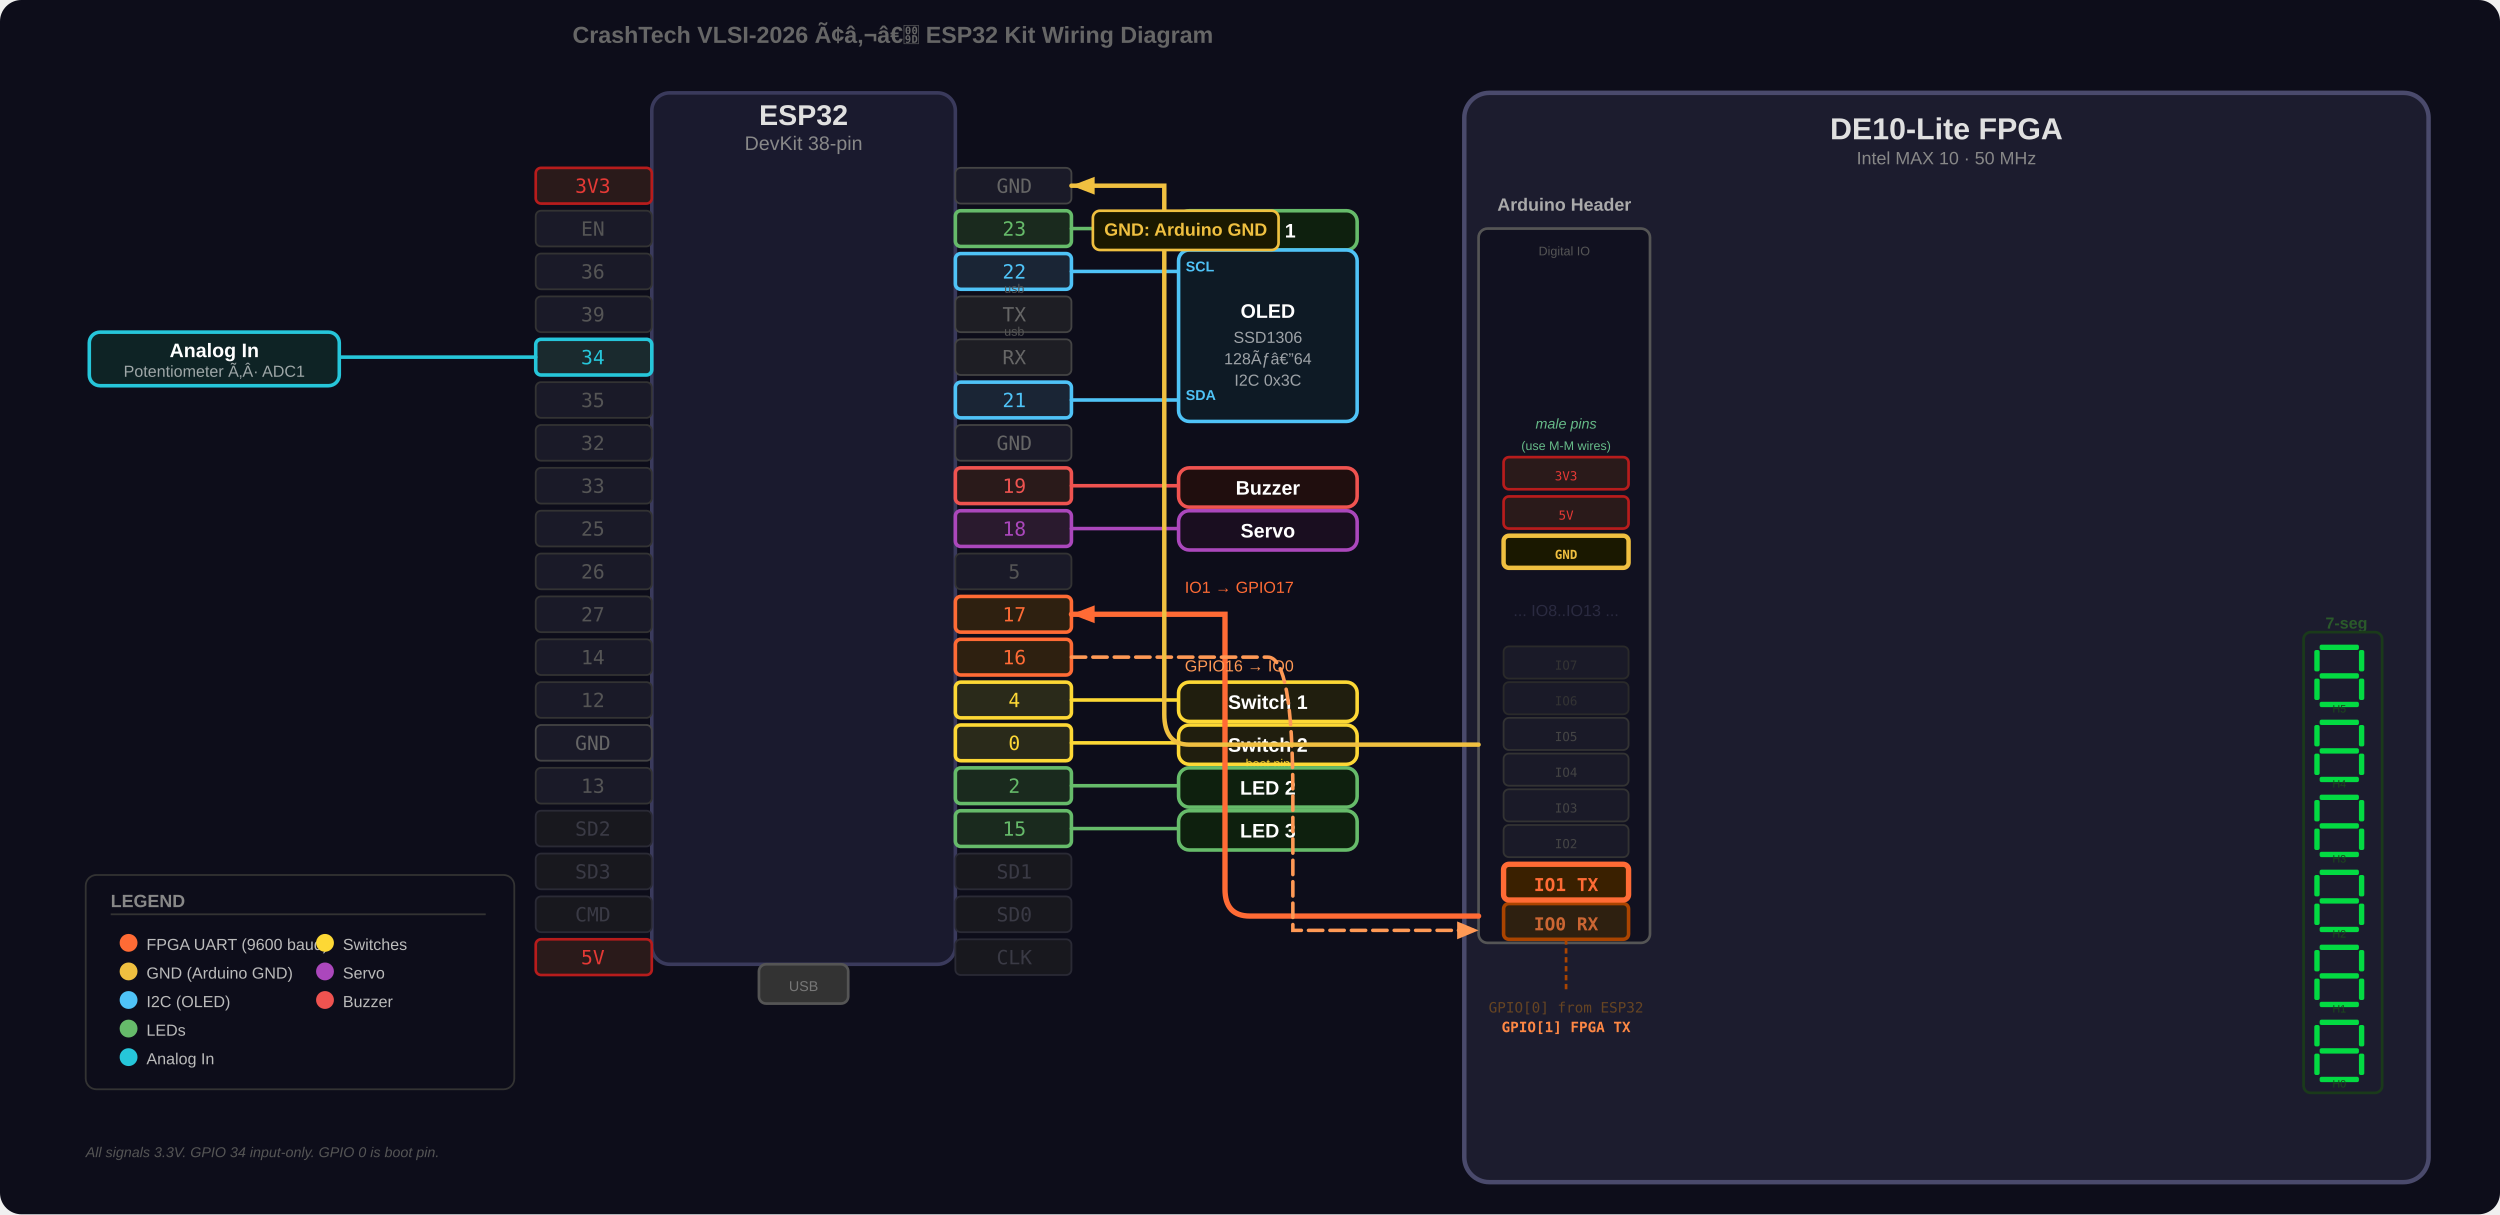
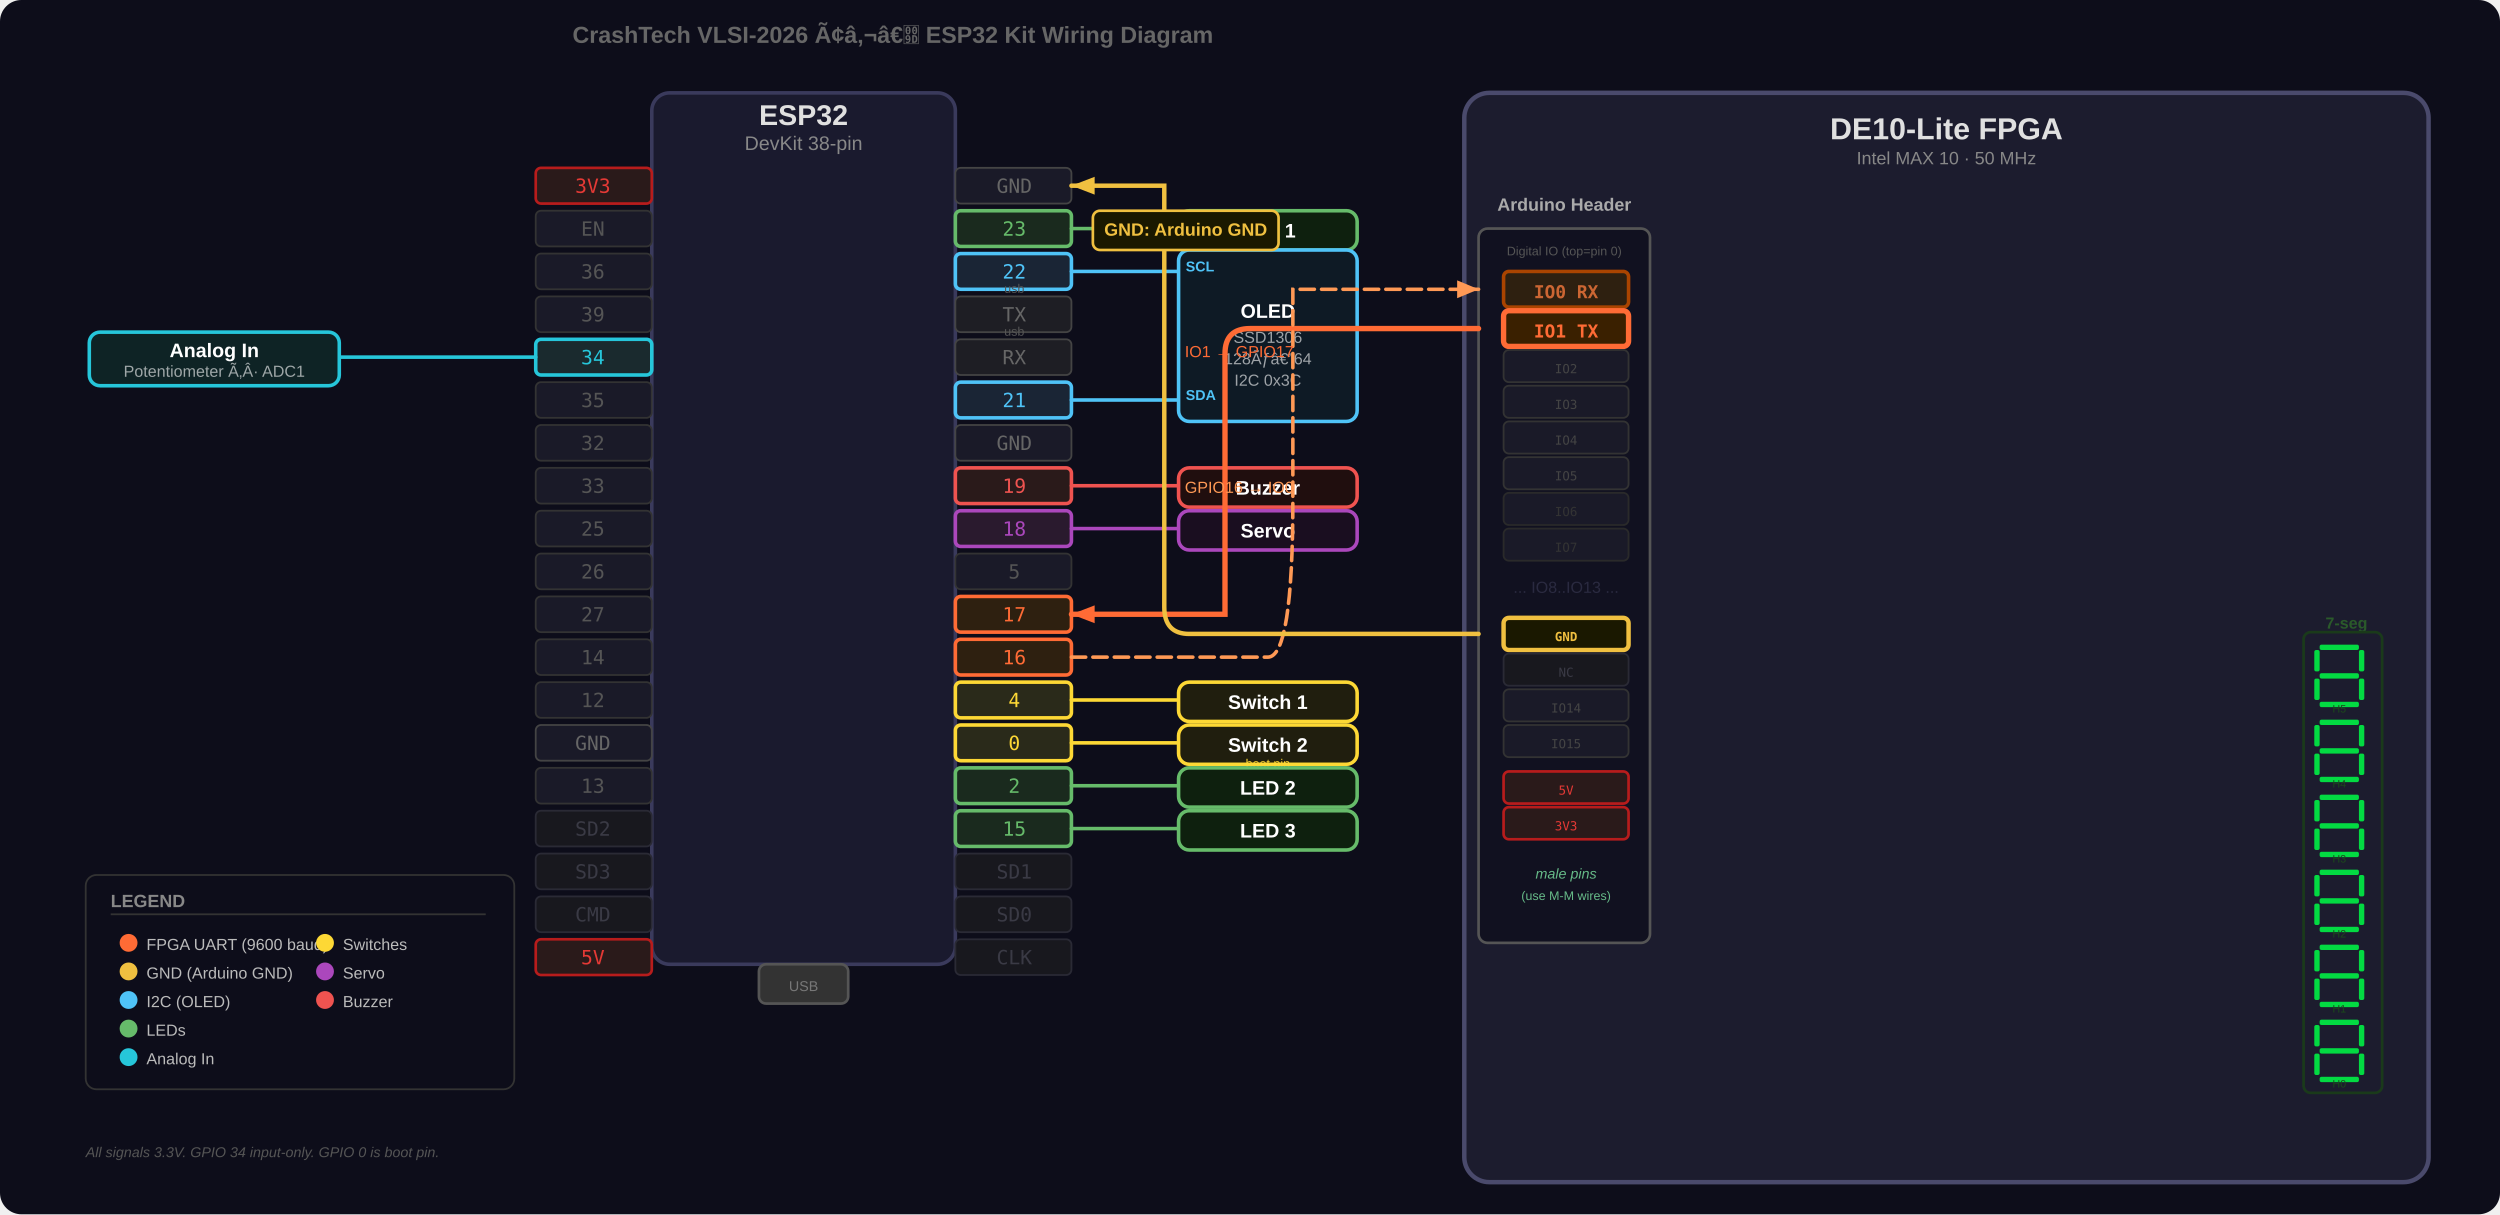
<svg xmlns="http://www.w3.org/2000/svg" viewBox="0 0 1400 680" width="1400" height="680" font-family="'Segoe UI', Arial, sans-serif">
  <defs>
    <style>
      .pu { fill: #1a1a28; stroke: #333; stroke-width: 1; rx: 3; }
      .pt { font-size: 11px; font-family: 'Fira Code','Cascadia Code', monospace; text-anchor: middle; }
      .pw { fill: none; stroke-width: 2; stroke-linecap: round; }
      .pb { rx: 6; stroke-width: 2; }
      .pl { fill: #fff; font-size: 11px; font-weight: 600; text-anchor: middle; }
      .ps { fill: rgba(255,255,255,0.6); font-size: 9px; text-anchor: middle; }
    </style>
  </defs>
  <rect width="1400" height="680" fill="#0d0d1a" rx="12" />
  <text fill="#666" font-size="13" font-weight="600" x="500" y="24" text-anchor="middle">CrashTech VLSI-2026 Ã¢â‚¬â€ ESP32 Kit Wiring Diagram</text>
  <rect x="365" y="52" width="170" height="488" fill="#1a1a2e" stroke="#3a3a5c" stroke-width="2" rx="10" />
  <text fill="#e0e0e0" font-size="16" font-weight="700" text-anchor="middle" x="450" y="70">ESP32</text>
  <text fill="#888" font-size="11" text-anchor="middle" x="450" y="84">DevKit 38-pin</text>
  <rect x="425" y="540" width="50" height="22" fill="#333" stroke="#555" stroke-width="1.5" rx="4" />
  <text fill="#777" font-size="8" text-anchor="middle" x="450" y="555">USB</text>
  <rect x="300" y="94" width="65" height="20" fill="#2a1a1a" stroke="#b71c1c" stroke-width="1.5" rx="3" />
  <text class="pt" x="332" y="108" fill="#e53935">3V3</text>
  <rect class="pu" x="300" y="118" width="65" height="20" />
  <text class="pt" x="332" y="132" fill="#555">EN</text>
  <rect class="pu" x="300" y="142" width="65" height="20" />
  <text class="pt" x="332" y="156" fill="#555">36</text>
  <rect class="pu" x="300" y="166" width="65" height="20" />
  <text class="pt" x="332" y="180" fill="#555">39</text>
  <rect x="300" y="190" width="65" height="20" fill="#1a2a2e" stroke="#26c6da" stroke-width="2" rx="3" />
  <text class="pt" x="332" y="204" fill="#26c6da">34</text>
  <rect class="pu" x="300" y="214" width="65" height="20" />
  <text class="pt" x="332" y="228" fill="#555">35</text>
  <rect class="pu" x="300" y="238" width="65" height="20" />
  <text class="pt" x="332" y="252" fill="#555">32</text>
  <rect class="pu" x="300" y="262" width="65" height="20" />
  <text class="pt" x="332" y="276" fill="#555">33</text>
  <rect class="pu" x="300" y="286" width="65" height="20" />
  <text class="pt" x="332" y="300" fill="#555">25</text>
  <rect class="pu" x="300" y="310" width="65" height="20" />
  <text class="pt" x="332" y="324" fill="#555">26</text>
  <rect class="pu" x="300" y="334" width="65" height="20" />
  <text class="pt" x="332" y="348" fill="#555">27</text>
  <rect class="pu" x="300" y="358" width="65" height="20" />
  <text class="pt" x="332" y="372" fill="#555">14</text>
  <rect class="pu" x="300" y="382" width="65" height="20" />
  <text class="pt" x="332" y="396" fill="#555">12</text>
  <rect x="300" y="406" width="65" height="20" fill="#1a1a28" stroke="#444" stroke-width="1" rx="3" />
  <text class="pt" x="332" y="420" fill="#666">GND</text>
  <rect class="pu" x="300" y="430" width="65" height="20" />
  <text class="pt" x="332" y="444" fill="#555">13</text>
  <rect x="300" y="454" width="65" height="20" fill="#18181e" stroke="#2a2a35" stroke-width="1" rx="3" />
  <text class="pt" x="332" y="468" fill="#3a3a45">SD2</text>
  <rect x="300" y="478" width="65" height="20" fill="#18181e" stroke="#2a2a35" stroke-width="1" rx="3" />
  <text class="pt" x="332" y="492" fill="#3a3a45">SD3</text>
  <rect x="300" y="502" width="65" height="20" fill="#18181e" stroke="#2a2a35" stroke-width="1" rx="3" />
  <text class="pt" x="332" y="516" fill="#3a3a45">CMD</text>
  <rect x="300" y="526" width="65" height="20" fill="#2a1a1a" stroke="#b71c1c" stroke-width="1.5" rx="3" />
  <text class="pt" x="332" y="540" fill="#e53935">5V</text>
  <rect x="535" y="94" width="65" height="20" fill="#1a1a28" stroke="#444" stroke-width="1" rx="3" />
  <text class="pt" x="568" y="108" fill="#666">GND</text>
  <rect x="535" y="118" width="65" height="20" fill="#1a2a1e" stroke="#66bb6a" stroke-width="2" rx="3" />
  <text class="pt" x="568" y="132" fill="#66bb6a">23</text>
  <rect x="535" y="142" width="65" height="20" fill="#1a2535" stroke="#4fc3f7" stroke-width="2" rx="3" />
  <text class="pt" x="568" y="156" fill="#4fc3f7">22</text>
  <rect x="535" y="166" width="65" height="20" fill="#1e1e24" stroke="#444" stroke-width="1" rx="3" />
  <text class="pt" x="568" y="180" fill="#666">TX</text>
  <text font-size="7" fill="#555" x="568" y="164" text-anchor="middle">usb</text>
  <rect x="535" y="190" width="65" height="20" fill="#1e1e24" stroke="#444" stroke-width="1" rx="3" />
  <text class="pt" x="568" y="204" fill="#666">RX</text>
  <text font-size="7" fill="#555" x="568" y="188" text-anchor="middle">usb</text>
  <rect x="535" y="214" width="65" height="20" fill="#1a2535" stroke="#4fc3f7" stroke-width="2" rx="3" />
  <text class="pt" x="568" y="228" fill="#4fc3f7">21</text>
  <rect x="535" y="238" width="65" height="20" fill="#1a1a28" stroke="#444" stroke-width="1" rx="3" />
  <text class="pt" x="568" y="252" fill="#666">GND</text>
  <rect x="535" y="262" width="65" height="20" fill="#2a1a1a" stroke="#ef5350" stroke-width="2" rx="3" />
  <text class="pt" x="568" y="276" fill="#ef5350">19</text>
  <rect x="535" y="286" width="65" height="20" fill="#2a1a2e" stroke="#ab47bc" stroke-width="2" rx="3" />
  <text class="pt" x="568" y="300" fill="#ab47bc">18</text>
  <rect class="pu" x="535" y="310" width="65" height="20" />
  <text class="pt" x="568" y="324" fill="#555">5</text>
  <rect x="535" y="334" width="65" height="20" fill="#2e2010" stroke="#ff6b35" stroke-width="2" rx="3" />
  <text class="pt" x="568" y="348" fill="#ff6b35">17</text>
  <rect x="535" y="358" width="65" height="20" fill="#2e2010" stroke="#ff6b35" stroke-width="2" rx="3" />
  <text class="pt" x="568" y="372" fill="#ff6b35">16</text>
  <rect x="535" y="382" width="65" height="20" fill="#2a2a1a" stroke="#fdd835" stroke-width="2" rx="3" />
  <text class="pt" x="568" y="396" fill="#fdd835">4</text>
  <rect x="535" y="406" width="65" height="20" fill="#2a2a1a" stroke="#fdd835" stroke-width="2" rx="3" />
  <text class="pt" x="568" y="420" fill="#fdd835">0</text>
  <rect x="535" y="430" width="65" height="20" fill="#1a2a1e" stroke="#66bb6a" stroke-width="2" rx="3" />
  <text class="pt" x="568" y="444" fill="#66bb6a">2</text>
  <rect x="535" y="454" width="65" height="20" fill="#1a2a1e" stroke="#66bb6a" stroke-width="2" rx="3" />
  <text class="pt" x="568" y="468" fill="#66bb6a">15</text>
  <rect x="535" y="478" width="65" height="20" fill="#18181e" stroke="#2a2a35" stroke-width="1" rx="3" />
  <text class="pt" x="568" y="492" fill="#3a3a45">SD1</text>
  <rect x="535" y="502" width="65" height="20" fill="#18181e" stroke="#2a2a35" stroke-width="1" rx="3" />
  <text class="pt" x="568" y="516" fill="#3a3a45">SD0</text>
  <rect x="535" y="526" width="65" height="20" fill="#18181e" stroke="#2a2a35" stroke-width="1" rx="3" />
  <text class="pt" x="568" y="540" fill="#3a3a45">CLK</text>
  <line class="pw" x1="300" y1="200" x2="190" y2="200" stroke="#26c6da" />
  <rect class="pb" x="50" y="186" width="140" height="30" fill="#0e2325" stroke="#26c6da" />
  <text class="pl" x="120" y="200" fill="#26c6da">Analog In</text>
  <text class="ps" x="120" y="211">Potentiometer Ã‚Â· ADC1</text>
  <line class="pw" x1="600" y1="128" x2="660" y2="128" stroke="#66bb6a" />
  <rect class="pb" x="660" y="118" width="100" height="22" fill="#0e200e" stroke="#66bb6a" />
  <text class="pl" x="710" y="133" fill="#66bb6a">LED 1</text>
  <line class="pw" x1="600" y1="152" x2="660" y2="152" stroke="#4fc3f7" />
  <line class="pw" x1="600" y1="224" x2="660" y2="224" stroke="#4fc3f7" />
  <rect class="pb" x="660" y="140" width="100" height="96" fill="#0e1a25" stroke="#4fc3f7" />
  <text fill="#4fc3f7" font-size="8" font-weight="600" x="664" y="152">SCL</text>
  <text fill="#4fc3f7" font-size="8" font-weight="600" x="664" y="224">SDA</text>
  <text class="pl" x="710" y="178">OLED</text>
  <text class="ps" x="710" y="192">SSD1306</text>
  <text class="ps" x="710" y="204">128Ãƒâ€”64</text>
  <text class="ps" x="710" y="216">I2C 0x3C</text>
  <line class="pw" x1="600" y1="272" x2="660" y2="272" stroke="#ef5350" />
  <rect class="pb" x="660" y="262" width="100" height="22" fill="#200e0e" stroke="#ef5350" />
  <text class="pl" x="710" y="277" fill="#ef5350">Buzzer</text>
  <line class="pw" x1="600" y1="296" x2="660" y2="296" stroke="#ab47bc" />
  <rect class="pb" x="660" y="286" width="100" height="22" fill="#1a0e20" stroke="#ab47bc" />
  <text class="pl" x="710" y="301" fill="#ab47bc">Servo</text>
  <line class="pw" x1="600" y1="392" x2="660" y2="392" stroke="#fdd835" />
  <rect class="pb" x="660" y="382" width="100" height="22" fill="#201e0e" stroke="#fdd835" />
  <text class="pl" x="710" y="397" fill="#fdd835">Switch 1</text>
  <line class="pw" x1="600" y1="416" x2="660" y2="416" stroke="#fdd835" />
  <rect class="pb" x="660" y="406" width="100" height="22" fill="#201e0e" stroke="#fdd835" />
  <text class="pl" x="710" y="421" fill="#fdd835">Switch 2</text>
  <text fill="#fdd835" font-size="7" text-anchor="middle" x="710" y="430">boot pin</text>
  <line class="pw" x1="600" y1="440" x2="660" y2="440" stroke="#66bb6a" />
  <rect class="pb" x="660" y="430" width="100" height="22" fill="#0e200e" stroke="#66bb6a" />
  <text class="pl" x="710" y="445" fill="#66bb6a">LED 2</text>
  <line class="pw" x1="600" y1="464" x2="660" y2="464" stroke="#66bb6a" />
  <rect class="pb" x="660" y="454" width="100" height="22" fill="#0e200e" stroke="#66bb6a" />
  <text class="pl" x="710" y="469" fill="#66bb6a">LED 3</text>
  <rect x="820" y="52" width="540" height="610" fill="#1c1c2e" stroke="#4a4a6c" stroke-width="2.5" rx="14" />
  <text fill="#e0e0e0" font-size="17" font-weight="700" text-anchor="middle" x="1090" y="78">DE10-Lite FPGA</text>
  <text fill="#888" font-size="10" text-anchor="middle" x="1090" y="92">Intel MAX 10 · 50 MHz</text>
  <rect x="828" y="128" width="96" height="400" fill="#111120" stroke="#555" stroke-width="1.5" rx="5" />
  <text fill="#aaa" font-size="10" font-weight="700" text-anchor="middle" x="876" y="118">Arduino Header</text>
-   <text fill="#555" font-size="7" text-anchor="middle" x="876" y="143">Digital IO</text>
-   <rect x="842" y="506" width="70" height="20" fill="#2e2010" stroke="#aa4400" stroke-width="2" rx="3" />
-   <text font-size="10" font-family="monospace" text-anchor="middle" font-weight="bold" x="877" y="521" fill="#cc6633">IO0  RX</text>
-   <rect x="842" y="484" width="70" height="20" fill="#3a2000" stroke="#ff6b35" stroke-width="3" rx="3" />
-   <text font-size="10" font-family="monospace" text-anchor="middle" font-weight="bold" x="877" y="499" fill="#ff6b35">IO1  TX</text>
-   <line x1="877" y1="526" x2="877" y2="556" stroke="#aa4400" stroke-width="1.5" stroke-dasharray="3,2" />
-   <text font-size="8" font-family="monospace" text-anchor="middle" x="877" y="567" fill="#664422">GPIO[0] from ESP32</text>
-   <text font-size="8" font-family="monospace" text-anchor="middle" font-weight="bold" x="877" y="578" fill="#ff8844">GPIO[1] FPGA TX</text>
-   <rect x="842" y="462" width="70" height="18" fill="#1a1a28" stroke="#333" rx="3" />
-   <text font-size="7" font-family="monospace" text-anchor="middle" x="877" y="475" fill="#444">IO2</text>
-   <rect x="842" y="442" width="70" height="18" fill="#1a1a28" stroke="#333" rx="3" />
-   <text font-size="7" font-family="monospace" text-anchor="middle" x="877" y="455" fill="#444">IO3</text>
-   <rect x="842" y="422" width="70" height="18" fill="#1a1a28" stroke="#333" rx="3" />
-   <text font-size="7" font-family="monospace" text-anchor="middle" x="877" y="435" fill="#444">IO4</text>
-   <rect x="842" y="402" width="70" height="18" fill="#1a1a28" stroke="#333" rx="3" />
-   <text font-size="7" font-family="monospace" text-anchor="middle" x="877" y="415" fill="#444">IO5</text>
-   <rect x="842" y="382" width="70" height="18" fill="#1a1a28" stroke="#2a2a2a" rx="3" />
-   <text font-size="7" font-family="monospace" text-anchor="middle" x="877" y="395" fill="#333">IO6</text>
-   <rect x="842" y="362" width="70" height="18" fill="#1a1a28" stroke="#2a2a2a" rx="3" />
-   <text font-size="7" font-family="monospace" text-anchor="middle" x="877" y="375" fill="#333">IO7</text>
-   <text font-size="9" text-anchor="middle" x="877" y="345" fill="#2a2a40">... IO8..IO13 ...</text>
-   <rect x="842" y="300" width="70" height="18" fill="#1a1800" stroke="#f0c040" stroke-width="2.5" rx="3" />
-   <text font-size="7" font-family="monospace" text-anchor="middle" font-weight="bold" x="877" y="313" fill="#f0c040">GND</text>
-   <rect x="842" y="278" width="70" height="18" fill="#2a1a1a" stroke="#b71c1c" stroke-width="1.5" rx="3" />
-   <text font-size="7" font-family="monospace" text-anchor="middle" x="877" y="291" fill="#e53935">5V</text>
-   <rect x="842" y="256" width="70" height="18" fill="#2a1a1a" stroke="#b71c1c" stroke-width="1.5" rx="3" />
-   <text font-size="7" font-family="monospace" text-anchor="middle" x="877" y="269" fill="#e53935">3V3</text>
-   <text font-size="8" text-anchor="middle" x="877" y="240" fill="#6b8" font-style="italic">male pins</text>
-   <text font-size="7" text-anchor="middle" x="877" y="252" fill="#6b8">(use M-M wires)</text>
+   <text fill="#555" font-size="7" text-anchor="middle" x="876" y="143">Digital IO (top=pin 0)</text>
+   <rect x="842" y="152" width="70" height="20" fill="#2e2010" stroke="#aa4400" stroke-width="2" rx="3" />
+   <text font-size="10" font-family="monospace" text-anchor="middle" font-weight="bold" x="877" y="167" fill="#cc6633">IO0  RX</text>
+   <rect x="842" y="174" width="70" height="20" fill="#3a2000" stroke="#ff6b35" stroke-width="3" rx="3" />
+   <text font-size="10" font-family="monospace" text-anchor="middle" font-weight="bold" x="877" y="189" fill="#ff6b35">IO1  TX</text>
+   <rect x="842" y="196" width="70" height="18" fill="#1a1a28" stroke="#333" rx="3" />
+   <text font-size="7" font-family="monospace" text-anchor="middle" x="877" y="209" fill="#444">IO2</text>
+   <rect x="842" y="216" width="70" height="18" fill="#1a1a28" stroke="#333" rx="3" />
+   <text font-size="7" font-family="monospace" text-anchor="middle" x="877" y="229" fill="#444">IO3</text>
+   <rect x="842" y="236" width="70" height="18" fill="#1a1a28" stroke="#333" rx="3" />
+   <text font-size="7" font-family="monospace" text-anchor="middle" x="877" y="249" fill="#444">IO4</text>
+   <rect x="842" y="256" width="70" height="18" fill="#1a1a28" stroke="#333" rx="3" />
+   <text font-size="7" font-family="monospace" text-anchor="middle" x="877" y="269" fill="#444">IO5</text>
+   <rect x="842" y="276" width="70" height="18" fill="#1a1a28" stroke="#2a2a2a" rx="3" />
+   <text font-size="7" font-family="monospace" text-anchor="middle" x="877" y="289" fill="#333">IO6</text>
+   <rect x="842" y="296" width="70" height="18" fill="#1a1a28" stroke="#2a2a2a" rx="3" />
+   <text font-size="7" font-family="monospace" text-anchor="middle" x="877" y="309" fill="#333">IO7</text>
+   <text font-size="9" text-anchor="middle" x="877" y="332" fill="#2a2a40">... IO8..IO13 ...</text>
+   <rect x="842" y="346" width="70" height="18" fill="#1a1800" stroke="#f0c040" stroke-width="2.5" rx="3" />
+   <text font-size="7" font-family="monospace" text-anchor="middle" font-weight="bold" x="877" y="359" fill="#f0c040">GND</text>
+   <rect x="842" y="366" width="70" height="18" fill="#18181e" stroke="#2a2a35" stroke-width="1" rx="3" />
+   <text font-size="7" font-family="monospace" text-anchor="middle" x="877" y="379" fill="#3a3a45">NC</text>
+   <rect x="842" y="386" width="70" height="18" fill="#1a1a28" stroke="#333" rx="3" />
+   <text font-size="7" font-family="monospace" text-anchor="middle" x="877" y="399" fill="#444">IO14</text>
+   <rect x="842" y="406" width="70" height="18" fill="#1a1a28" stroke="#333" rx="3" />
+   <text font-size="7" font-family="monospace" text-anchor="middle" x="877" y="419" fill="#444">IO15</text>
+   <rect x="842" y="432" width="70" height="18" fill="#2a1a1a" stroke="#b71c1c" stroke-width="1.5" rx="3" />
+   <text font-size="7" font-family="monospace" text-anchor="middle" x="877" y="445" fill="#e53935">5V</text>
+   <rect x="842" y="452" width="70" height="18" fill="#2a1a1a" stroke="#b71c1c" stroke-width="1.5" rx="3" />
+   <text font-size="7" font-family="monospace" text-anchor="middle" x="877" y="465" fill="#e53935">3V3</text>
+   <text font-size="8" text-anchor="middle" x="877" y="492" fill="#6b8" font-style="italic">male pins</text>
+   <text font-size="7" text-anchor="middle" x="877" y="504" fill="#6b8">(use M-M wires)</text>
  <text fill="#2a5a2a" font-size="9" font-weight="600" text-anchor="middle" x="1314" y="352">7-seg</text>
  <g fill="#00ee44" stroke="none" opacity="0.9">
    <rect x="1299" y="361" width="22" height="3" rx="1" />
    <rect x="1299" y="377" width="22" height="3" rx="1" />
    <rect x="1299" y="393" width="22" height="3" rx="1" />
    <rect x="1296" y="364" width="3" height="12" rx="1" />
    <rect x="1296" y="380" width="3" height="12" rx="1" />
    <rect x="1321" y="364" width="3" height="12" rx="1" />
    <rect x="1321" y="380" width="3" height="12" rx="1" />
    <rect x="1299" y="403" width="22" height="3" rx="1" />
    <rect x="1299" y="419" width="22" height="3" rx="1" />
    <rect x="1299" y="435" width="22" height="3" rx="1" />
    <rect x="1296" y="406" width="3" height="12" rx="1" />
    <rect x="1296" y="422" width="3" height="12" rx="1" />
    <rect x="1321" y="406" width="3" height="12" rx="1" />
    <rect x="1321" y="422" width="3" height="12" rx="1" />
    <rect x="1299" y="445" width="22" height="3" rx="1" />
    <rect x="1299" y="461" width="22" height="3" rx="1" />
    <rect x="1299" y="477" width="22" height="3" rx="1" />
    <rect x="1296" y="448" width="3" height="12" rx="1" />
    <rect x="1296" y="464" width="3" height="12" rx="1" />
    <rect x="1321" y="448" width="3" height="12" rx="1" />
    <rect x="1321" y="464" width="3" height="12" rx="1" />
    <rect x="1299" y="487" width="22" height="3" rx="1" />
    <rect x="1299" y="503" width="22" height="3" rx="1" />
    <rect x="1299" y="519" width="22" height="3" rx="1" />
    <rect x="1296" y="490" width="3" height="12" rx="1" />
    <rect x="1296" y="506" width="3" height="12" rx="1" />
    <rect x="1321" y="490" width="3" height="12" rx="1" />
    <rect x="1321" y="506" width="3" height="12" rx="1" />
    <rect x="1299" y="529" width="22" height="3" rx="1" />
    <rect x="1299" y="545" width="22" height="3" rx="1" />
    <rect x="1299" y="561" width="22" height="3" rx="1" />
    <rect x="1296" y="532" width="3" height="12" rx="1" />
    <rect x="1296" y="548" width="3" height="12" rx="1" />
    <rect x="1321" y="532" width="3" height="12" rx="1" />
    <rect x="1321" y="548" width="3" height="12" rx="1" />
    <rect x="1299" y="571" width="22" height="3" rx="1" />
    <rect x="1299" y="587" width="22" height="3" rx="1" />
    <rect x="1299" y="603" width="22" height="3" rx="1" />
    <rect x="1296" y="574" width="3" height="12" rx="1" />
    <rect x="1296" y="590" width="3" height="12" rx="1" />
    <rect x="1321" y="574" width="3" height="12" rx="1" />
    <rect x="1321" y="590" width="3" height="12" rx="1" />
  </g>
  <text fill="#1a4a1a" font-size="6" text-anchor="middle" x="1310" y="399">H5</text>
  <text fill="#1a4a1a" font-size="6" text-anchor="middle" x="1310" y="441">H4</text>
  <text fill="#1a4a1a" font-size="6" text-anchor="middle" x="1310" y="483">H3</text>
  <text fill="#1a4a1a" font-size="6" text-anchor="middle" x="1310" y="525">H2</text>
  <text fill="#1a4a1a" font-size="6" text-anchor="middle" x="1310" y="567">H1</text>
  <text fill="#1a4a1a" font-size="6" text-anchor="middle" x="1310" y="609">H0</text>
  <rect x="1290" y="354" width="44" height="258" fill="none" stroke="#1a3a1a" stroke-width="1.5" rx="4" />
-   <path fill="none" stroke-linecap="round" d="M 828,513 L 700,513 Q 686,513 686,498 L 686,344 L 600,344" stroke="#ff6b35" stroke-width="3" />
+   <path fill="none" stroke-linecap="round" d="M 828,184 L 700,184 Q 686,184 686,198 L 686,344 L 600,344" stroke="#ff6b35" stroke-width="3" />
  <polygon fill="#ff6b35" points="600,344 613,339 613,349" />
-   <path fill="none" stroke-linecap="round" d="M 600,368 L 710,368 Q 724,368 724,445 L 724,521 L 828,521" stroke="#ff9955" stroke-width="2" stroke-dasharray="8,4" />
-   <polygon fill="#ff9955" points="828,521 816,516 816,526" />
-   <text fill="#ff6b35" font-size="9" text-anchor="middle" x="694" y="332">IO1 → GPIO17</text>
-   <text fill="#ff9955" font-size="9" text-anchor="middle" x="694" y="376">GPIO16 → IO0</text>
-   <path fill="none" stroke-linecap="round" d="M 828,417 L 666,417 Q 652,417 652,400 L 652,104 L 600,104" stroke="#f0c040" stroke-width="2.5" />
+   <path fill="none" stroke-linecap="round" d="M 600,368 L 710,368 Q 724,368 724,280 L 724,162 L 828,162" stroke="#ff9955" stroke-width="2" stroke-dasharray="8,4" />
+   <polygon fill="#ff9955" points="828,162 816,157 816,167" />
+   <text fill="#ff6b35" font-size="9" text-anchor="middle" x="694" y="200">IO1 → GPIO17</text>
+   <text fill="#ff9955" font-size="9" text-anchor="middle" x="694" y="276">GPIO16 → IO0</text>
+   <path fill="none" stroke-linecap="round" d="M 828,355 L 666,355 Q 652,355 652,340 L 652,104 L 600,104" stroke="#f0c040" stroke-width="2.5" />
  <polygon fill="#f0c040" points="600,104 613,99 613,109" />
  <rect x="612" y="118" width="104" height="22" fill="#1a1800" stroke="#f0c040" stroke-width="1.5" rx="4" />
  <text fill="#f0c040" font-size="10" font-weight="bold" text-anchor="middle" x="664" y="132">GND: Arduino GND</text>
  <rect x="48" y="490" width="240" height="120" fill="#0d0d1a" stroke="#333" stroke-width="1" rx="6" />
  <text fill="#888" font-size="10" font-weight="600" x="62" y="508">LEGEND</text>
  <line x1="62" y1="512" x2="272" y2="512" stroke="#333" stroke-width="1" />
  <circle cx="72" cy="528" r="5" fill="#ff6b35" />
  <text fill="#bbb" font-size="9" x="82" y="532">FPGA UART (9600 baud)</text>
  <circle cx="72" cy="544" r="5" fill="#f0c040" />
  <text fill="#bbb" font-size="9" x="82" y="548">GND (Arduino GND)</text>
  <circle cx="72" cy="560" r="5" fill="#4fc3f7" />
  <text fill="#bbb" font-size="9" x="82" y="564">I2C (OLED)</text>
  <circle cx="72" cy="576" r="5" fill="#66bb6a" />
  <text fill="#bbb" font-size="9" x="82" y="580">LEDs</text>
  <circle cx="72" cy="592" r="5" fill="#26c6da" />
  <text fill="#bbb" font-size="9" x="82" y="596">Analog In</text>
  <circle cx="182" cy="528" r="5" fill="#fdd835" />
  <text fill="#bbb" font-size="9" x="192" y="532">Switches</text>
  <circle cx="182" cy="544" r="5" fill="#ab47bc" />
  <text fill="#bbb" font-size="9" x="192" y="548">Servo</text>
  <circle cx="182" cy="560" r="5" fill="#ef5350" />
  <text fill="#bbb" font-size="9" x="192" y="564">Buzzer</text>
  <text fill="#555" font-size="8" font-style="italic" x="48" y="648">All signals 3.3V. GPIO 34 input-only. GPIO 0 is boot pin.</text>
</svg>
